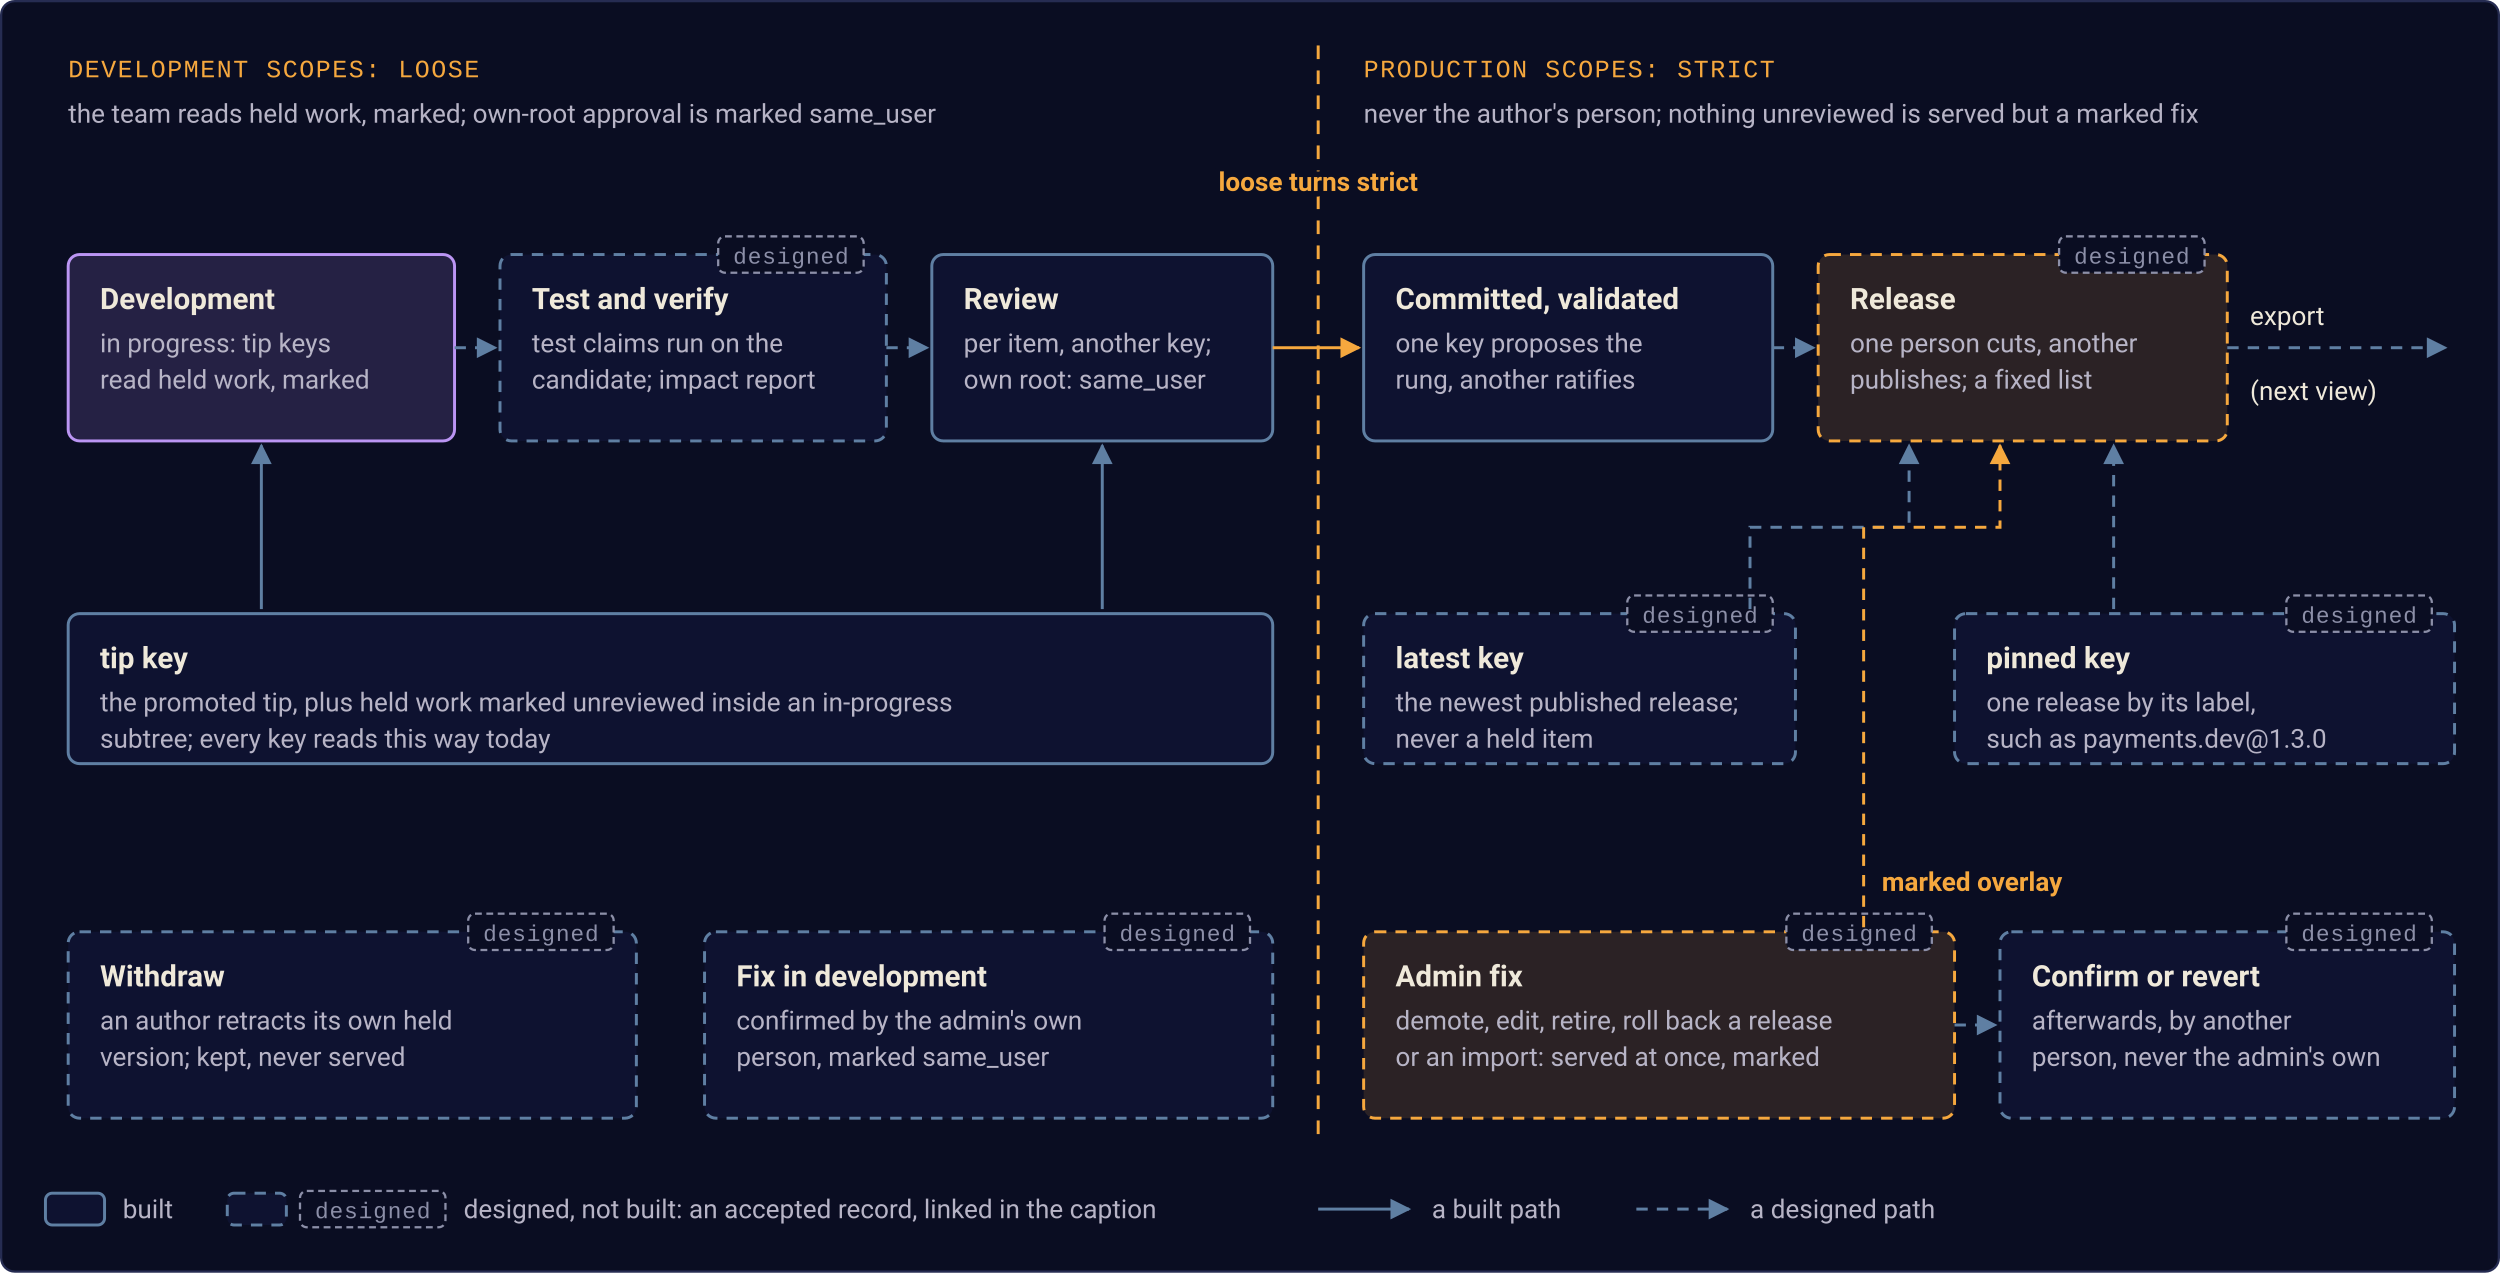
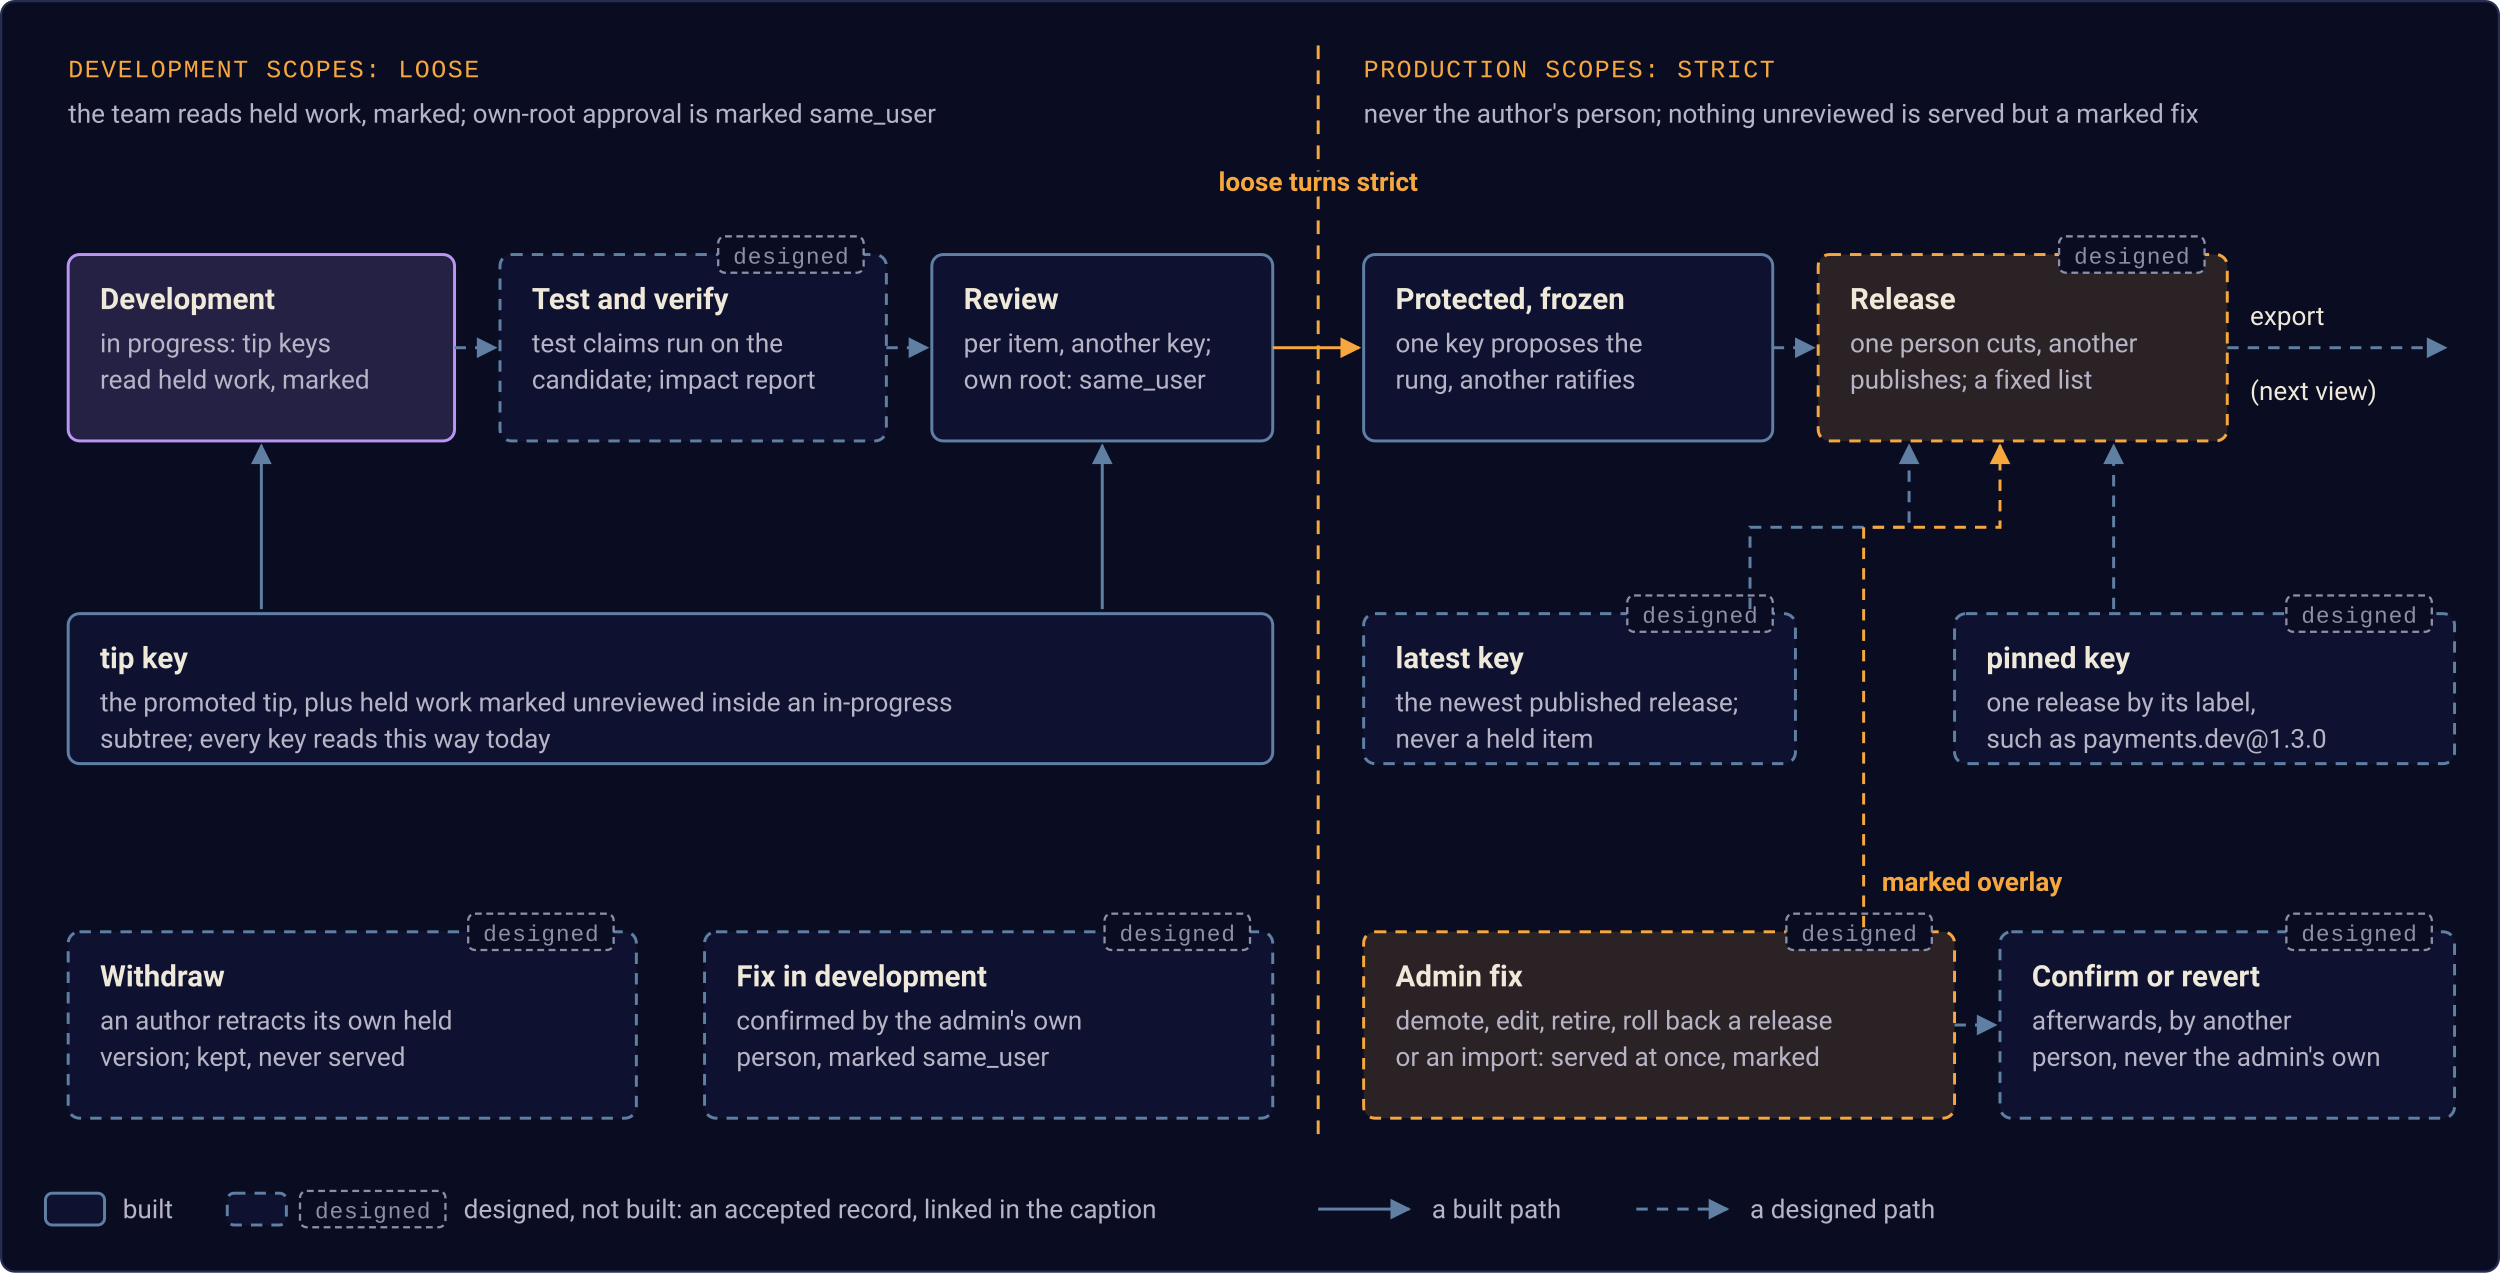
<svg xmlns="http://www.w3.org/2000/svg" width="1100" height="560" viewBox="0 0 1100 560" role="img" aria-labelledby="title desc">
  <style>
.plate{fill:#0a0d22;stroke:#262c52}
text{font-family:system-ui,-apple-system,"Segoe UI",Roboto,"Helvetica Neue",Arial,sans-serif}
.box{fill:#0e1230;stroke:#5f7fa3;stroke-width:1.3}
.box.soft{fill:#111638}
.box.acc{fill:#f6a83e24;stroke:#f6a83e}
.box.ip{fill:#b48af229;stroke:#bb95f4}
.box.plan{stroke-dasharray:5 4}
.zone{fill:none;stroke:#f6a83e;stroke-width:1.3;stroke-dasharray:6 5}
.zone.ip{stroke:#bb95f4}
.lane{fill:none;stroke:#262c52;stroke-width:1}
.tree{fill:none;stroke:#262c52;stroke-width:1.6}
.t{fill:#efe9da;font-size:13px;font-weight:700}
.s{fill:#b7b4c6;font-size:11.5px}
.lanet{fill:#8c8fa8;font-size:11px;font-family:ui-monospace,SFMono-Regular,Menlo,Consolas,"Liberation Mono",monospace;letter-spacing:.06em}
.lanet.hi{fill:#f6a83e}
.e{fill:none;stroke:#5f7fa3;stroke-width:1.3}
.e.acc{stroke:#f6a83e}
.e.ip{stroke:#bb95f4}
.e.dash{stroke-dasharray:5 4}
.ah{fill:#5f7fa3}
.aha{fill:#f6a83e}
.ahi{fill:#bb95f4}
.el{fill:#efe9da;font-size:11.5px;paint-order:stroke;stroke:#0a0d22;stroke-width:5px;stroke-linejoin:round}
.acct{fill:#f6a83e;font-size:11.5px;font-weight:700;paint-order:stroke;stroke:#0a0d22;stroke-width:5px;stroke-linejoin:round}
.ipt{fill:#bb95f4;font-size:11.5px;font-weight:700;paint-order:stroke;stroke:#0a0d22;stroke-width:5px;stroke-linejoin:round}
.tag{fill:#0a0d22;stroke:#8c8fa8;stroke-dasharray:3 2}
.tagt{fill:#8c8fa8;font-size:10px;font-family:ui-monospace,SFMono-Regular,Menlo,Consolas,"Liberation Mono",monospace;letter-spacing:.04em}
.reg{fill:#0e1230;stroke:#5f7fa3;stroke-width:1.2}
.reg.outer{fill:#111638}
.reg.ip{fill:#b48af229;stroke:#bb95f4;stroke-width:1.6}
.reg.plan{stroke-dasharray:5 4}
.reach{fill:none;stroke:#f6a83e;stroke-width:3}
.reach.b{stroke:#9fc6e6}
.reach.plan{stroke-dasharray:9 5}
.gh{fill:#0a0d22;stroke:#efe9da;stroke-width:1.6}
.gs{fill:#efe9da;stroke:#efe9da;stroke-width:1.6}
.gd{fill:#0a0d22;stroke:#efe9da;stroke-width:2.2;stroke-dasharray:4.5 2.4}
.gx{fill:none;stroke:#8c8fa8;stroke-width:1.4;stroke-dasharray:2 2}
.it{fill:#efe9da;font-size:11.5px}
.it.dim{fill:#8c8fa8}
.icet{fill:#9fc6e6;font-size:11.5px;font-weight:700;paint-order:stroke;stroke:#0a0d22;stroke-width:5px;stroke-linejoin:round}
.no{fill:none;stroke:#e99393;stroke-width:2}
</style>
  <defs>
    <marker id="a" viewBox="0 0 10 10" refX="9" refY="5" markerWidth="7" markerHeight="7" orient="auto-start-reverse">
      <path class="ah" d="M0 0 L10 5 L0 10 z" />
    </marker>
    <marker id="aa" viewBox="0 0 10 10" refX="9" refY="5" markerWidth="7" markerHeight="7" orient="auto-start-reverse">
      <path class="aha" d="M0 0 L10 5 L0 10 z" />
    </marker>
    <marker id="ai" viewBox="0 0 10 10" refX="9" refY="5" markerWidth="7" markerHeight="7" orient="auto-start-reverse">
      <path class="ahi" d="M0 0 L10 5 L0 10 z" />
    </marker>
  </defs>
  <rect class="plate" x="0.5" y="0.5" width="1099" height="559" rx="6" />
  <text class="lanet hi" x="30" y="34">DEVELOPMENT SCOPES: LOOSE</text>
  <text class="s" x="30" y="54">the team reads held work, marked; own-root approval is marked same_user</text>
  <text class="lanet hi" x="600" y="34">PRODUCTION SCOPES: STRICT</text>
  <text class="s" x="600" y="54">never the author's person; nothing unreviewed is served but a marked fix</text>
  <path class="zone" d="M580 20 V500" />
  <text class="acct" x="580" y="84" text-anchor="middle">loose turns strict</text>
  <rect class="box ip" x="30" y="112" width="170" height="82" rx="5" />
  <text class="t" x="44" y="136">Development</text>
  <text class="s" x="44" y="155">in progress: tip keys</text>
  <text class="s" x="44" y="171">read held work, marked</text>
  <rect class="box plan" x="220" y="112" width="170" height="82" rx="5" />
  <text class="t" x="234" y="136">Test and verify</text>
  <text class="s" x="234" y="155">test claims run on the</text>
  <text class="s" x="234" y="171">candidate; impact report</text>
  <rect class="tag" x="316" y="104" width="64" height="16" rx="3" />
  <text class="tagt" x="348" y="116" text-anchor="middle">designed</text>
  <rect class="box" x="410" y="112" width="150" height="82" rx="5" />
  <text class="t" x="424" y="136">Review</text>
  <text class="s" x="424" y="155">per item, another key;</text>
  <text class="s" x="424" y="171">own root: same_user</text>
  <rect class="box" x="600" y="112" width="180" height="82" rx="5" />
-   <text class="t" x="614" y="136">Committed, validated</text>
+   <text class="t" x="614" y="136">Protected, frozen</text>
  <text class="s" x="614" y="155">one key proposes the</text>
  <text class="s" x="614" y="171">rung, another ratifies</text>
  <rect class="box acc plan" x="800" y="112" width="180" height="82" rx="5" />
  <text class="t" x="814" y="136">Release</text>
  <text class="s" x="814" y="155">one person cuts, another</text>
  <text class="s" x="814" y="171">publishes; a fixed list</text>
  <rect class="tag" x="906" y="104" width="64" height="16" rx="3" />
  <text class="tagt" x="938" y="116" text-anchor="middle">designed</text>
  <path class="e dash" d="M200 153 H218" marker-end="url(#a)" />
  <path class="e dash" d="M390 153 H408" marker-end="url(#a)" />
  <path class="e dash" d="M780 153 H798" marker-end="url(#a)" />
  <path class="e acc" d="M560 153 H598" marker-end="url(#aa)" />
  <path class="e dash" d="M980 153 H1076" marker-end="url(#a)" />
  <text class="el" x="990" y="143">export</text>
  <text class="el" x="990" y="176">(next view)</text>
  <rect class="box" x="30" y="270" width="530" height="66" rx="5" />
  <text class="t" x="44" y="294">tip key</text>
  <text class="s" x="44" y="313">the promoted tip, plus held work marked unreviewed inside an in-progress</text>
  <text class="s" x="44" y="329">subtree; every key reads this way today</text>
  <path class="e" d="M115 268 V196" marker-end="url(#a)" />
  <path class="e" d="M485 268 V196" marker-end="url(#a)" />
  <rect class="box plan" x="600" y="270" width="190" height="66" rx="5" />
  <text class="t" x="614" y="294">latest key</text>
  <text class="s" x="614" y="313">the newest published release;</text>
  <text class="s" x="614" y="329">never a held item</text>
  <rect class="tag" x="716" y="262" width="64" height="16" rx="3" />
  <text class="tagt" x="748" y="274" text-anchor="middle">designed</text>
  <rect class="box plan" x="860" y="270" width="220" height="66" rx="5" />
  <text class="t" x="874" y="294">pinned key</text>
  <text class="s" x="874" y="313">one release by its label,</text>
  <text class="s" x="874" y="329">such as payments.dev@1.3.0</text>
  <rect class="tag" x="1006" y="262" width="64" height="16" rx="3" />
  <text class="tagt" x="1038" y="274" text-anchor="middle">designed</text>
  <path class="e dash" d="M770 268 V232 H840 V196" marker-end="url(#a)" />
  <path class="e dash" d="M930 268 V196" marker-end="url(#a)" />
  <rect class="box acc plan" x="600" y="410" width="260" height="82" rx="5" />
  <text class="t" x="614" y="434">Admin fix</text>
  <text class="s" x="614" y="453">demote, edit, retire, roll back a release</text>
  <text class="s" x="614" y="469">or an import: served at once, marked</text>
  <rect class="tag" x="786" y="402" width="64" height="16" rx="3" />
  <text class="tagt" x="818" y="414" text-anchor="middle">designed</text>
  <path class="e acc dash" d="M820 408 V232 H880 V196" marker-end="url(#aa)" />
  <text class="acct" x="828" y="392">marked overlay</text>
  <rect class="box plan" x="880" y="410" width="200" height="82" rx="5" />
  <text class="t" x="894" y="434">Confirm or revert</text>
  <text class="s" x="894" y="453">afterwards, by another</text>
  <text class="s" x="894" y="469">person, never the admin's own</text>
  <rect class="tag" x="1006" y="402" width="64" height="16" rx="3" />
  <text class="tagt" x="1038" y="414" text-anchor="middle">designed</text>
  <path class="e dash" d="M860 451 H878" marker-end="url(#a)" />
  <rect class="box plan" x="30" y="410" width="250" height="82" rx="5" />
  <text class="t" x="44" y="434">Withdraw</text>
  <text class="s" x="44" y="453">an author retracts its own held</text>
  <text class="s" x="44" y="469">version; kept, never served</text>
  <rect class="tag" x="206" y="402" width="64" height="16" rx="3" />
  <text class="tagt" x="238" y="414" text-anchor="middle">designed</text>
  <rect class="box plan" x="310" y="410" width="250" height="82" rx="5" />
  <text class="t" x="324" y="434">Fix in development</text>
  <text class="s" x="324" y="453">confirmed by the admin's own</text>
  <text class="s" x="324" y="469">person, marked same_user</text>
  <rect class="tag" x="486" y="402" width="64" height="16" rx="3" />
  <text class="tagt" x="518" y="414" text-anchor="middle">designed</text>
  <path class="e" d="M580 532 H620" marker-end="url(#a)" />
  <text class="s" x="630" y="536">a built path</text>
  <path class="e dash" d="M720 532 H760" marker-end="url(#a)" />
  <text class="s" x="770" y="536">a designed path</text>
  <rect class="box" x="20" y="525" width="26" height="14" rx="3" />
  <text class="s" x="54" y="536">built</text>
  <rect class="box plan" x="100" y="525" width="26" height="14" rx="3" />
  <rect class="tag" x="132" y="524" width="64" height="16" rx="3" />
  <text class="tagt" x="164" y="536" text-anchor="middle">designed</text>
  <text class="s" x="204" y="536">designed, not built: an accepted record, linked in the caption</text>
</svg>
